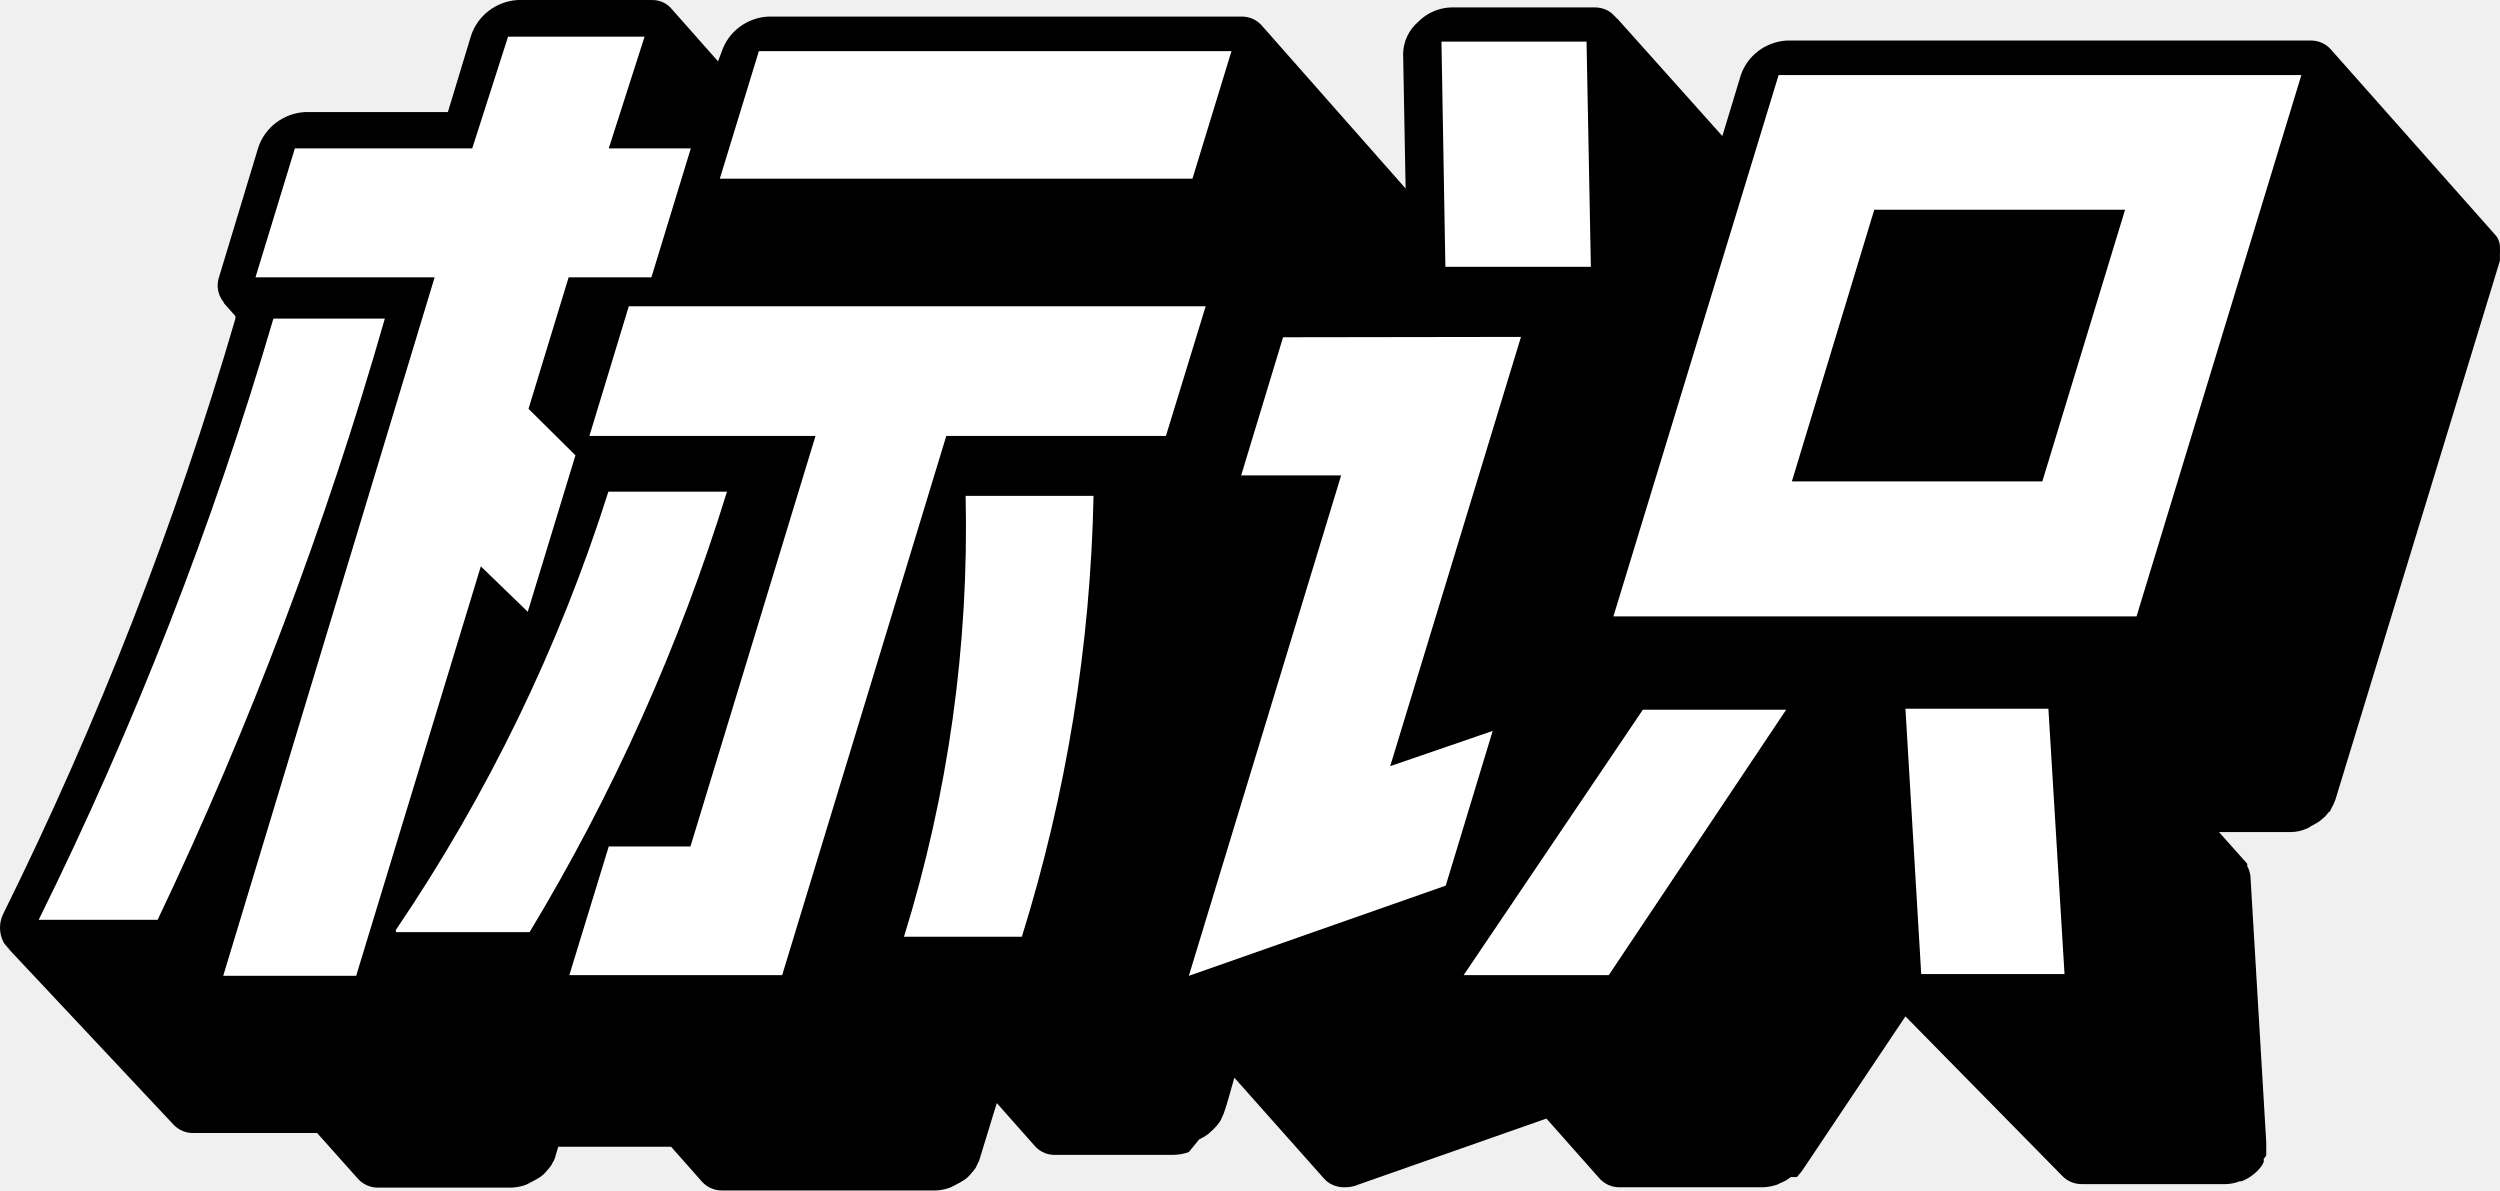
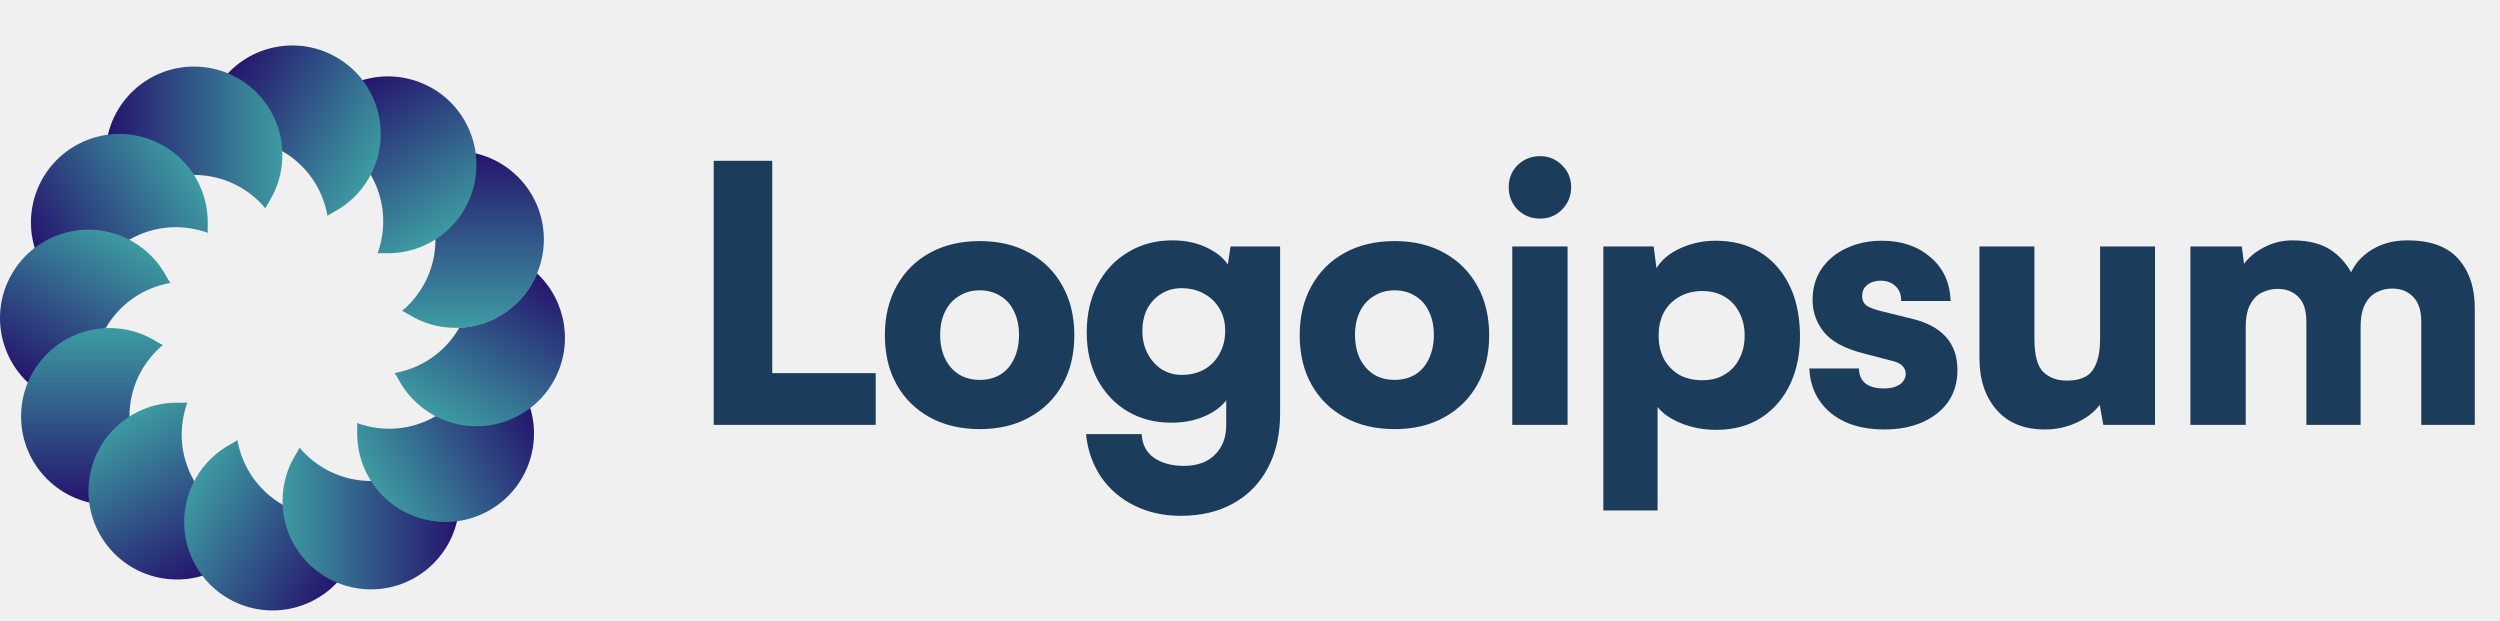
- <svg xmlns="http://www.w3.org/2000/svg" id="logo-80" width="84" height="40" viewBox="0 0 84 40" fill="none">
-   <path class="ccustom" d="M76.062 38.945V39.04C76.038 39.094 76.01 39.145 75.978 39.194C75.978 39.194 75.978 39.194 75.978 39.194L75.857 39.336L75.737 39.443C75.611 39.548 75.469 39.632 75.315 39.691H75.255C75.106 39.75 74.947 39.782 74.786 39.786H69.97C69.842 39.79 69.714 39.767 69.595 39.718C69.477 39.669 69.371 39.595 69.284 39.502L64.023 34.15L60.568 39.312L60.496 39.407L60.375 39.549H60.315H60.255H60.17C60.074 39.63 59.964 39.694 59.846 39.739L59.725 39.798C59.574 39.852 59.416 39.884 59.256 39.892H54.44C54.312 39.897 54.184 39.873 54.065 39.824C53.947 39.775 53.841 39.702 53.754 39.608L51.96 37.584L45.652 39.798C45.504 39.863 45.344 39.895 45.182 39.892C44.964 39.898 44.75 39.827 44.58 39.691L44.484 39.596L41.474 36.21C41.354 36.613 41.257 37.015 41.125 37.394L41.053 37.56C41.032 37.615 41.004 37.666 40.968 37.714L40.896 37.809L40.764 37.951L40.595 38.105C40.502 38.175 40.401 38.234 40.294 38.282L39.945 38.708C39.78 38.77 39.604 38.801 39.428 38.803H35.479C35.351 38.81 35.224 38.788 35.105 38.742C34.987 38.694 34.88 38.623 34.793 38.531L33.492 37.063L32.926 38.91C32.913 38.973 32.889 39.033 32.854 39.087L32.782 39.241L32.71 39.336L32.59 39.478C32.539 39.535 32.483 39.587 32.421 39.632C32.321 39.698 32.216 39.758 32.108 39.81L31.951 39.892C31.79 39.956 31.619 39.992 31.446 39.999H24.295C24.164 40.005 24.034 39.983 23.913 39.933C23.793 39.884 23.684 39.81 23.596 39.715L22.549 38.531H18.757L18.672 38.815C18.658 38.876 18.638 38.935 18.612 38.993C18.58 39.041 18.551 39.093 18.528 39.147L18.456 39.241L18.335 39.383C18.285 39.441 18.229 39.492 18.167 39.537C18.067 39.603 17.962 39.663 17.854 39.715L17.697 39.798C17.536 39.861 17.365 39.897 17.192 39.904H12.725C12.597 39.908 12.469 39.885 12.351 39.836C12.232 39.787 12.126 39.713 12.039 39.62L10.655 38.069H6.525C6.398 38.075 6.27 38.054 6.152 38.007C6.033 37.96 5.926 37.888 5.839 37.797L0.217 31.805C0.262 31.85 0.315 31.886 0.373 31.912C0.269 31.851 0.182 31.765 0.121 31.663C0.041 31.511 0 31.343 0 31.172C0 31.001 0.041 30.832 0.121 30.68C3.3 24.256 5.906 17.573 7.91 10.705V10.622L7.512 10.172C7.512 10.172 7.573 10.172 7.609 10.255C7.476 10.134 7.382 9.978 7.339 9.805C7.296 9.632 7.306 9.451 7.368 9.284L8.68 4.95C8.79 4.623 8.996 4.336 9.273 4.125C9.549 3.914 9.884 3.789 10.233 3.766H15.049L15.831 1.185C15.942 0.859 16.149 0.572 16.425 0.361C16.702 0.15 17.035 0.025 17.384 0.001H21.887C22.021 -0.004 22.154 0.022 22.275 0.077C22.397 0.133 22.503 0.216 22.585 0.32L24.126 2.061L24.247 1.741C24.355 1.412 24.563 1.122 24.842 0.911C25.122 0.699 25.46 0.576 25.812 0.557H41.715C41.848 0.555 41.981 0.582 42.102 0.638C42.222 0.693 42.329 0.775 42.413 0.877L47.229 6.335L47.145 1.789C47.151 1.588 47.2 1.391 47.286 1.21C47.373 1.029 47.497 0.867 47.65 0.735C47.941 0.437 48.338 0.263 48.758 0.249H53.573C53.727 0.245 53.88 0.281 54.016 0.353C54.151 0.426 54.264 0.533 54.344 0.664V0.664C54.323 0.616 54.294 0.572 54.259 0.533L57.871 4.571L58.485 2.546C58.592 2.218 58.797 1.928 59.075 1.717C59.352 1.506 59.688 1.382 60.038 1.362H77.615C77.749 1.357 77.883 1.382 78.007 1.435C78.13 1.488 78.239 1.569 78.325 1.67V1.67L83.815 7.863L83.887 7.946C83.946 8.035 83.983 8.136 83.996 8.242C83.996 8.242 83.996 8.242 83.996 8.301C84.001 8.388 84.001 8.475 83.996 8.562C84 8.629 84 8.696 83.996 8.763L78.47 26.868L78.397 27.045L78.313 27.199C78.313 27.199 78.313 27.258 78.241 27.294L78.121 27.436L77.94 27.59C77.844 27.661 77.735 27.708 77.639 27.767C77.543 27.827 77.531 27.838 77.482 27.85C77.319 27.921 77.143 27.957 76.965 27.957H74.557L75.508 29.023V29.105C75.569 29.215 75.606 29.336 75.616 29.461L76.146 38.389V38.708C76.146 38.708 76.146 38.708 76.146 38.791C76.146 38.874 76.062 38.91 76.062 38.945Z" fill="black" />
-   <path d="M1.3 30.905C4.515 24.408 7.153 17.649 9.186 10.705H12.93C10.951 17.632 8.399 24.388 5.297 30.905H1.3ZM25.498 1.718L24.186 6.004H40.066L41.378 1.718H25.498ZM13.315 31.32H17.794C20.602 26.667 22.83 21.697 24.427 16.519H20.442C18.788 21.744 16.379 26.708 13.291 31.261L13.315 31.32ZM21.128 10.29L19.804 14.648H27.401L23.199 28.442H20.454L19.13 32.764H26.281L31.795 14.648H39.175L40.511 10.29H21.128ZM17.758 13.736L19.106 9.319H21.887L23.211 4.986H20.454L21.658 1.232H17.071L15.867 4.986H9.908L8.584 9.319H14.603L7.5 32.788H11.967L16.156 19.029L17.733 20.556L19.335 15.299L17.758 13.736ZM32.445 16.661C32.56 21.675 31.861 26.676 30.374 31.474H34.335C35.831 26.669 36.641 21.684 36.743 16.661H32.445ZM53.308 1.398H48.433L48.565 8.964H53.453L53.308 1.398ZM43.111 11.332L41.703 15.974H45.062L39.945 32.788L48.577 29.757L50.154 24.559L46.711 25.743L51.105 11.32L43.111 11.332ZM54.055 32.764L60.014 23.848H55.199L49.179 32.764H54.055ZM59.761 2.523L54.211 20.71H71.788L77.326 2.523H59.761ZM68.574 16.175H60.207L62.976 7.046H71.403L68.622 16.175M64.023 23.813L64.553 32.729H69.368L68.826 23.813H64.023Z" fill="white" />
+ <svg xmlns="http://www.w3.org/2000/svg" id="logo-48" class="gradient" width="153" height="38" viewBox="0 0 153 38" fill="none">
+   <path d="M24.609 19.025C25.858 17.98 26.652 16.409 26.652 14.653C26.652 12.897 25.858 11.327 24.609 10.281C24.752 10.212 24.89 10.137 25.021 10.055C25.849 9.54 26.827 9.243 27.874 9.243C30.862 9.243 33.284 11.665 33.284 14.653C33.284 17.641 30.862 20.064 27.874 20.064C26.827 20.064 25.849 19.766 25.021 19.251C24.89 19.17 24.752 19.095 24.609 19.025Z" fill="url(#logo480_linear_1501_1254)" />
+   <path d="M23.107 15.505C23.665 13.975 23.567 12.218 22.689 10.697C21.811 9.177 20.338 8.214 18.734 7.932C18.824 7.801 18.905 7.667 18.978 7.531C19.438 6.671 20.136 5.924 21.043 5.401C23.63 3.907 26.939 4.793 28.433 7.381C29.927 9.969 29.041 13.278 26.453 14.772C25.546 15.295 24.551 15.527 23.576 15.495C23.422 15.49 23.265 15.493 23.107 15.505Z" fill="url(#logo481_linear_1501_1254)" />
+   <path d="M20.045 13.207C19.764 11.603 18.8 10.13 17.28 9.253C15.759 8.375 14.002 8.277 12.472 8.835C12.484 8.677 12.487 8.52 12.482 8.366C12.45 7.391 12.682 6.396 13.205 5.489C14.699 2.901 18.008 2.015 20.596 3.509C23.184 5.003 24.07 8.312 22.576 10.899C22.053 11.806 21.306 12.504 20.446 12.964C20.31 13.037 20.176 13.118 20.045 13.207Z" fill="url(#logo482_linear_1501_1254)" />
+   <path d="M16.244 12.749C15.199 11.5 13.628 10.706 11.872 10.706C10.116 10.706 8.546 11.5 7.5 12.749C7.431 12.606 7.356 12.468 7.274 12.337C6.759 11.509 6.462 10.531 6.462 9.484C6.462 6.496 8.884 4.074 11.872 4.074C14.86 4.074 17.282 6.496 17.282 9.484C17.282 10.531 16.985 11.509 16.47 12.337C16.389 12.468 16.313 12.606 16.244 12.749Z" fill="url(#logo483_linear_1501_1254)" />
+   <path d="M12.723 14.252C11.193 13.693 9.436 13.791 7.915 14.669C6.395 15.547 5.432 17.02 5.15 18.624C5.019 18.534 4.885 18.453 4.749 18.38C3.889 17.92 3.142 17.222 2.619 16.316C1.125 13.728 2.011 10.419 4.599 8.925C7.187 7.431 10.496 8.317 11.99 10.905C12.514 11.812 12.745 12.807 12.713 13.782C12.708 13.936 12.711 14.093 12.723 14.252Z" fill="url(#logo484_linear_1501_1254)" />
+   <path d="M10.425 17.314C8.821 17.595 7.348 18.558 6.47 20.079C5.592 21.599 5.494 23.356 6.053 24.886C5.894 24.875 5.737 24.871 5.583 24.876C4.608 24.908 3.613 24.677 2.706 24.153C0.118 22.659 -0.768 19.35 0.726 16.762C2.22 14.175 5.529 13.288 8.117 14.782C9.023 15.306 9.721 16.052 10.181 16.912C10.254 17.048 10.335 17.182 10.425 17.314Z" fill="url(#logo485_linear_1501_1254)" />
+   <path d="M9.965 21.114C8.716 22.16 7.922 23.73 7.922 25.486C7.922 27.242 8.716 28.813 9.965 29.858C9.822 29.928 9.684 30.003 9.553 30.084C8.725 30.599 7.747 30.897 6.7 30.897C3.712 30.897 1.29 28.474 1.29 25.486C1.29 22.498 3.712 20.076 6.7 20.076C7.747 20.076 8.725 20.373 9.553 20.888C9.684 20.97 9.822 21.045 9.965 21.114Z" fill="url(#logo486_linear_1501_1254)" />
+   <path d="M11.467 24.636C10.909 26.165 11.006 27.922 11.884 29.443C12.762 30.964 14.235 31.927 15.839 32.208C15.75 32.34 15.668 32.474 15.596 32.61C15.136 33.47 14.438 34.216 13.531 34.74C10.944 36.234 7.635 35.347 6.141 32.76C4.646 30.172 5.533 26.863 8.121 25.369C9.028 24.845 10.023 24.614 10.998 24.646C11.152 24.651 11.309 24.647 11.467 24.636Z" fill="url(#logo487_linear_1501_1254)" />
+   <path d="M14.529 26.934C14.81 28.538 15.774 30.011 17.294 30.889C18.815 31.767 20.572 31.864 22.102 31.306C22.09 31.465 22.087 31.621 22.092 31.776C22.124 32.751 21.892 33.746 21.369 34.653C19.875 37.24 16.566 38.127 13.978 36.633C11.39 35.139 10.504 31.83 11.998 29.242C12.521 28.335 13.268 27.637 14.128 27.178C14.264 27.105 14.398 27.023 14.529 26.934Z" fill="url(#logo488_linear_1501_1254)" />
+   <path d="M18.33 27.394C19.376 28.642 20.946 29.436 22.702 29.436C24.458 29.436 26.029 28.642 27.074 27.394C27.143 27.537 27.219 27.674 27.3 27.805C27.815 28.634 28.113 29.611 28.113 30.658C28.113 33.646 25.69 36.069 22.702 36.069C19.714 36.069 17.292 33.646 17.292 30.658C17.292 29.611 17.589 28.634 18.104 27.805C18.186 27.674 18.261 27.537 18.33 27.394Z" fill="url(#logo489_linear_1501_1254)" />
+   <path d="M21.851 25.891C23.381 26.45 25.138 26.352 26.659 25.474C28.18 24.596 29.143 23.123 29.424 21.519C29.555 21.608 29.689 21.69 29.826 21.763C30.686 22.223 31.432 22.921 31.956 23.827C33.45 26.415 32.563 29.724 29.975 31.218C27.387 32.712 24.079 31.826 22.584 29.238C22.061 28.331 21.83 27.336 21.862 26.361C21.867 26.207 21.863 26.05 21.851 25.891Z" fill="url(#logo4810_linear_1501_1254)" />
+   <path d="M28.108 20.059C28.107 20.061 28.106 20.062 28.105 20.064C27.227 21.585 25.754 22.548 24.15 22.829C24.239 22.961 24.321 23.095 24.393 23.231C24.853 24.091 25.551 24.837 26.458 25.361C29.046 26.855 32.355 25.968 33.849 23.381C35.13 21.162 34.661 18.413 32.87 16.733C32.084 18.62 30.258 19.967 28.108 20.059Z" fill="url(#logo4811_linear_1501_1254)" />
+   <path d="M47.261 9.841V26H43.679V9.841H47.261ZM44.247 26L44.312 22.834H53.593V26H44.247ZM54.154 20.519C54.154 19.369 54.394 18.364 54.874 17.506C55.355 16.632 56.031 15.955 56.905 15.475C57.778 14.994 58.797 14.754 59.962 14.754C61.127 14.754 62.138 14.994 62.997 15.475C63.871 15.955 64.548 16.632 65.028 17.506C65.508 18.364 65.749 19.369 65.749 20.519C65.749 21.669 65.508 22.674 65.028 23.532C64.548 24.391 63.871 25.061 62.997 25.541C62.138 26.022 61.127 26.262 59.962 26.262C58.797 26.262 57.778 26.022 56.905 25.541C56.031 25.061 55.355 24.391 54.874 23.532C54.394 22.674 54.154 21.669 54.154 20.519ZM57.538 20.497C57.538 21.05 57.64 21.538 57.844 21.96C58.048 22.368 58.331 22.688 58.695 22.921C59.059 23.139 59.482 23.249 59.962 23.249C60.442 23.249 60.864 23.139 61.228 22.921C61.592 22.688 61.869 22.368 62.058 21.96C62.262 21.538 62.364 21.05 62.364 20.497C62.364 19.944 62.262 19.464 62.058 19.056C61.869 18.648 61.592 18.335 61.228 18.117C60.864 17.884 60.442 17.768 59.962 17.768C59.482 17.768 59.059 17.884 58.695 18.117C58.331 18.335 58.048 18.648 57.844 19.056C57.64 19.464 57.538 19.944 57.538 20.497ZM66.508 20.344C66.508 19.223 66.734 18.241 67.185 17.396C67.636 16.552 68.255 15.897 69.041 15.431C69.827 14.951 70.73 14.71 71.749 14.71C72.608 14.71 73.365 14.885 74.02 15.235C74.689 15.584 75.141 16.043 75.374 16.61L75.046 16.829L75.308 15.082H78.343V25.301C78.343 26.582 78.096 27.689 77.601 28.62C77.106 29.567 76.4 30.294 75.483 30.804C74.58 31.314 73.503 31.568 72.251 31.568C71.203 31.568 70.257 31.357 69.412 30.935C68.582 30.527 67.906 29.945 67.381 29.188C66.872 28.431 66.566 27.558 66.464 26.568H69.871C69.9 27.194 70.147 27.674 70.613 28.009C71.094 28.344 71.705 28.511 72.448 28.511C73.277 28.511 73.918 28.278 74.369 27.812C74.82 27.361 75.046 26.757 75.046 26V23.685L75.352 23.969C75.119 24.537 74.668 24.995 73.998 25.345C73.328 25.694 72.557 25.869 71.683 25.869C70.679 25.869 69.783 25.636 68.997 25.17C68.226 24.704 67.614 24.057 67.163 23.227C66.726 22.397 66.508 21.436 66.508 20.344ZM69.914 20.257C69.914 20.781 70.024 21.247 70.242 21.654C70.46 22.062 70.751 22.382 71.115 22.615C71.479 22.834 71.88 22.943 72.317 22.943C72.841 22.943 73.299 22.834 73.692 22.615C74.1 22.382 74.413 22.062 74.631 21.654C74.864 21.247 74.981 20.781 74.981 20.257C74.981 19.718 74.864 19.26 74.631 18.881C74.398 18.488 74.078 18.183 73.67 17.964C73.277 17.746 72.819 17.637 72.295 17.637C71.858 17.637 71.458 17.746 71.094 17.964C70.73 18.183 70.439 18.488 70.22 18.881C70.016 19.274 69.914 19.733 69.914 20.257ZM79.542 20.519C79.542 19.369 79.782 18.364 80.262 17.506C80.743 16.632 81.42 15.955 82.293 15.475C83.167 14.994 84.186 14.754 85.35 14.754C86.515 14.754 87.527 14.994 88.386 15.475C89.259 15.955 89.936 16.632 90.416 17.506C90.897 18.364 91.137 19.369 91.137 20.519C91.137 21.669 90.897 22.674 90.416 23.532C89.936 24.391 89.259 25.061 88.386 25.541C87.527 26.022 86.515 26.262 85.35 26.262C84.186 26.262 83.167 26.022 82.293 25.541C81.42 25.061 80.743 24.391 80.262 23.532C79.782 22.674 79.542 21.669 79.542 20.519ZM82.926 20.497C82.926 21.05 83.028 21.538 83.232 21.96C83.436 22.368 83.72 22.688 84.084 22.921C84.448 23.139 84.87 23.249 85.35 23.249C85.831 23.249 86.253 23.139 86.617 22.921C86.981 22.688 87.257 22.368 87.447 21.96C87.65 21.538 87.752 21.05 87.752 20.497C87.752 19.944 87.65 19.464 87.447 19.056C87.257 18.648 86.981 18.335 86.617 18.117C86.253 17.884 85.831 17.768 85.35 17.768C84.87 17.768 84.448 17.884 84.084 18.117C83.72 18.335 83.436 18.648 83.232 19.056C83.028 19.464 82.926 19.944 82.926 20.497ZM92.551 26V15.082H95.936V26H92.551ZM94.255 13.379C93.716 13.379 93.257 13.197 92.879 12.833C92.515 12.454 92.333 11.995 92.333 11.457C92.333 10.918 92.515 10.467 92.879 10.103C93.257 9.739 93.716 9.557 94.255 9.557C94.779 9.557 95.223 9.739 95.587 10.103C95.965 10.467 96.154 10.918 96.154 11.457C96.154 11.995 95.965 12.454 95.587 12.833C95.223 13.197 94.779 13.379 94.255 13.379ZM98.125 31.241V15.082H101.204L101.378 16.414C101.684 15.904 102.172 15.497 102.841 15.191C103.511 14.885 104.232 14.732 105.003 14.732C106.022 14.732 106.91 14.958 107.667 15.409C108.424 15.861 109.021 16.508 109.458 17.353C109.894 18.183 110.127 19.187 110.157 20.366C110.186 21.516 109.996 22.543 109.589 23.445C109.181 24.333 108.592 25.032 107.82 25.541C107.048 26.051 106.117 26.306 105.025 26.306C104.268 26.306 103.562 26.175 102.907 25.913C102.252 25.651 101.764 25.316 101.444 24.908V31.241H98.125ZM101.509 20.541C101.509 21.079 101.618 21.56 101.837 21.982C102.07 22.39 102.383 22.71 102.776 22.943C103.183 23.161 103.649 23.27 104.173 23.27C104.712 23.27 105.171 23.154 105.549 22.921C105.942 22.688 106.241 22.368 106.444 21.96C106.663 21.553 106.772 21.079 106.772 20.541C106.772 20.002 106.663 19.529 106.444 19.122C106.241 18.714 105.942 18.394 105.549 18.161C105.171 17.928 104.712 17.811 104.173 17.811C103.649 17.811 103.183 17.928 102.776 18.161C102.383 18.379 102.07 18.692 101.837 19.1C101.618 19.507 101.509 19.988 101.509 20.541ZM110.733 22.55H113.769C113.769 22.928 113.892 23.227 114.14 23.445C114.402 23.663 114.78 23.773 115.275 23.773C115.566 23.773 115.807 23.736 115.996 23.663C116.2 23.591 116.353 23.489 116.454 23.358C116.571 23.212 116.629 23.052 116.629 22.877C116.629 22.688 116.564 22.528 116.433 22.397C116.316 22.266 116.112 22.164 115.821 22.091L113.9 21.589C112.822 21.298 112.058 20.868 111.607 20.301C111.155 19.733 110.93 19.085 110.93 18.357C110.93 17.629 111.112 16.996 111.476 16.457C111.854 15.904 112.364 15.482 113.004 15.191C113.645 14.885 114.365 14.732 115.166 14.732C116.374 14.732 117.364 15.067 118.136 15.737C118.922 16.392 119.337 17.287 119.381 18.423H116.345C116.36 18.044 116.251 17.746 116.018 17.527C115.785 17.294 115.479 17.178 115.101 17.178C114.766 17.178 114.489 17.265 114.271 17.44C114.067 17.6 113.965 17.826 113.965 18.117C113.965 18.394 114.067 18.597 114.271 18.729C114.475 18.845 114.751 18.947 115.101 19.034L117.044 19.515C117.947 19.733 118.631 20.104 119.097 20.628C119.563 21.152 119.795 21.822 119.795 22.637C119.795 23.758 119.381 24.646 118.551 25.301C117.721 25.956 116.644 26.284 115.319 26.284C113.951 26.284 112.851 25.942 112.022 25.258C111.206 24.559 110.777 23.656 110.733 22.55ZM125.161 26.284C123.88 26.284 122.89 25.884 122.191 25.083C121.493 24.282 121.143 23.234 121.143 21.938V15.082H124.506V20.716C124.506 21.735 124.688 22.419 125.052 22.768C125.416 23.118 125.896 23.292 126.493 23.292C127.265 23.292 127.796 23.074 128.087 22.637C128.378 22.201 128.524 21.575 128.524 20.759V15.082H131.887V26H128.721L128.502 24.777C128.167 25.228 127.694 25.592 127.083 25.869C126.471 26.146 125.831 26.284 125.161 26.284ZM137.438 26H134.053V15.082H137.198L137.438 16.96L137.067 16.567C137.358 16.013 137.795 15.569 138.377 15.235C138.974 14.885 139.614 14.71 140.299 14.71C141.376 14.71 142.22 14.951 142.832 15.431C143.458 15.912 143.909 16.545 144.185 17.331H143.661C143.836 16.545 144.258 15.912 144.928 15.431C145.598 14.951 146.398 14.71 147.33 14.71C148.742 14.71 149.783 15.089 150.453 15.846C151.122 16.603 151.457 17.608 151.457 18.86V26H148.182V19.689C148.182 19.005 148.014 18.495 147.679 18.161C147.359 17.826 146.93 17.659 146.391 17.659C146.071 17.659 145.765 17.731 145.474 17.877C145.183 18.008 144.942 18.248 144.753 18.597C144.564 18.932 144.469 19.413 144.469 20.039V26H141.15V19.689C141.15 19.005 140.99 18.503 140.67 18.183C140.349 17.848 139.92 17.68 139.381 17.68C139.061 17.68 138.748 17.753 138.442 17.899C138.151 18.03 137.911 18.27 137.722 18.619C137.533 18.954 137.438 19.427 137.438 20.039V26Z" class="cneutral" fill="#1B3D5B" />
+   <defs>
+     <linearGradient id="logo480_linear_1501_1254" x1="25.287" y1="9.243" x2="25.287" y2="20.064" gradientUnits="userSpaceOnUse">
+       <stop class="ccustom" stop-color="#25136D" />
+       <stop offset="1" class="ccompli1" stop-color="#3D9BA2" />
+     </linearGradient>
+     <linearGradient id="logo481_linear_1501_1254" x1="18.802" y1="6.694" x2="24.212" y2="16.066" gradientUnits="userSpaceOnUse">
+       <stop class="ccustom" stop-color="#25136D" />
+       <stop offset="1" class="ccompli1" stop-color="#3D9BA2" />
+     </linearGradient>
+     <linearGradient id="logo482_linear_1501_1254" x1="11.912" y1="7.73" x2="21.283" y2="13.14" gradientUnits="userSpaceOnUse">
+       <stop class="ccustom" stop-color="#25136D" />
+       <stop offset="1" class="ccompli1" stop-color="#3D9BA2" />
+     </linearGradient>
+     <linearGradient id="logo483_linear_1501_1254" x1="6.462" y1="12.071" x2="17.282" y2="12.071" gradientUnits="userSpaceOnUse">
+       <stop class="ccustom" stop-color="#25136D" />
+       <stop offset="1" class="ccompli1" stop-color="#3D9BA2" />
+     </linearGradient>
+     <linearGradient id="logo484_linear_1501_1254" x1="3.913" y1="18.556" x2="13.284" y2="13.146" gradientUnits="userSpaceOnUse">
+       <stop class="ccustom" stop-color="#25136D" />
+       <stop offset="1" class="ccompli1" stop-color="#3D9BA2" />
+     </linearGradient>
+     <linearGradient id="logo485_linear_1501_1254" x1="4.947" y1="25.447" x2="10.357" y2="16.076" gradientUnits="userSpaceOnUse">
+       <stop class="ccustom" stop-color="#25136D" />
+       <stop offset="1" class="ccompli1" stop-color="#3D9BA2" />
+     </linearGradient>
+     <linearGradient id="logo486_linear_1501_1254" x1="9.288" y1="30.897" x2="9.288" y2="20.076" gradientUnits="userSpaceOnUse">
+       <stop class="ccustom" stop-color="#25136D" />
+       <stop offset="1" class="ccompli1" stop-color="#3D9BA2" />
+     </linearGradient>
+     <linearGradient id="logo487_linear_1501_1254" x1="15.772" y1="33.446" x2="10.361" y2="24.075" gradientUnits="userSpaceOnUse">
+       <stop class="ccustom" stop-color="#25136D" />
+       <stop offset="1" class="ccompli1" stop-color="#3D9BA2" />
+     </linearGradient>
+     <linearGradient id="logo488_linear_1501_1254" x1="22.663" y1="32.412" x2="13.291" y2="27.001" gradientUnits="userSpaceOnUse">
+       <stop class="ccustom" stop-color="#25136D" />
+       <stop offset="1" class="ccompli1" stop-color="#3D9BA2" />
+     </linearGradient>
+     <linearGradient id="logo489_linear_1501_1254" x1="28.113" y1="28.071" x2="17.292" y2="28.071" gradientUnits="userSpaceOnUse">
+       <stop class="ccustom" stop-color="#25136D" />
+       <stop offset="1" class="ccompli1" stop-color="#3D9BA2" />
+     </linearGradient>
+     <linearGradient id="logo4810_linear_1501_1254" x1="30.662" y1="21.587" x2="21.291" y2="26.997" gradientUnits="userSpaceOnUse">
+       <stop class="ccustom" stop-color="#25136D" />
+       <stop offset="1" class="ccompli1" stop-color="#3D9BA2" />
+     </linearGradient>
+     <linearGradient id="logo4811_linear_1501_1254" x1="29.628" y1="14.696" x2="24.217" y2="24.067" gradientUnits="userSpaceOnUse">
+       <stop class="ccustom" stop-color="#25136D" />
+       <stop offset="1" class="ccompli1" stop-color="#3D9BA2" />
+     </linearGradient>
+   </defs>
</svg>
